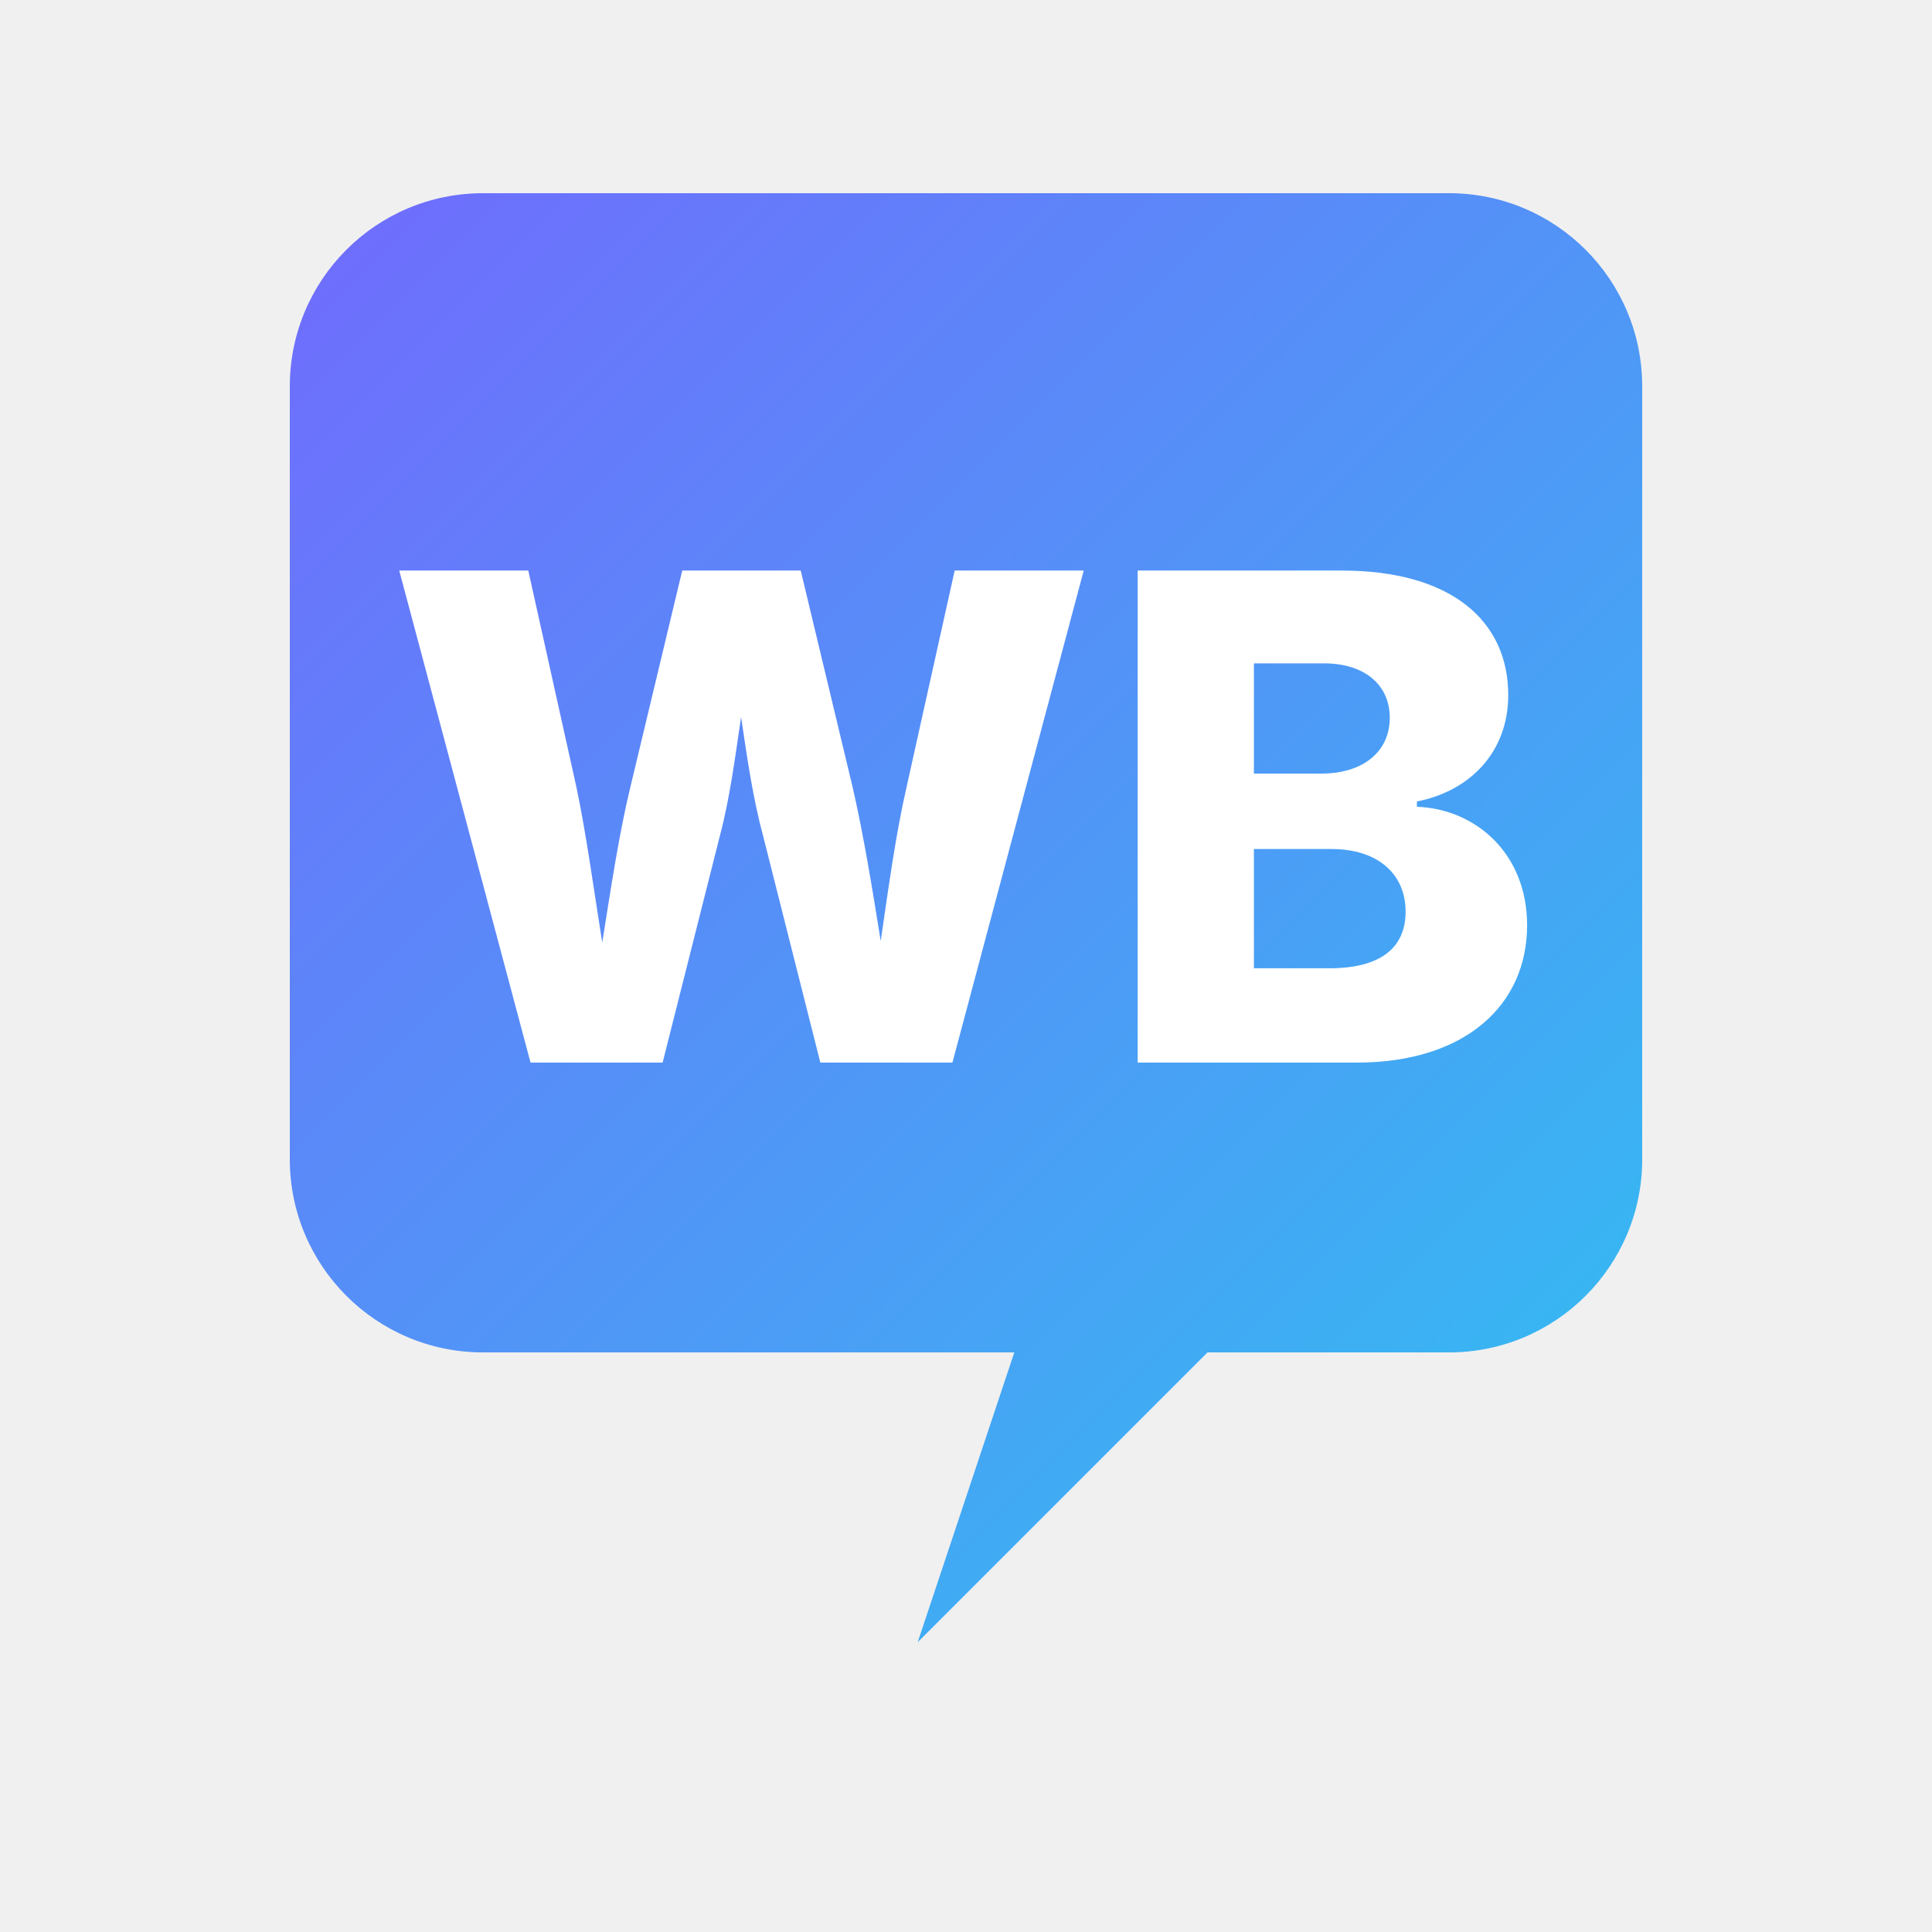
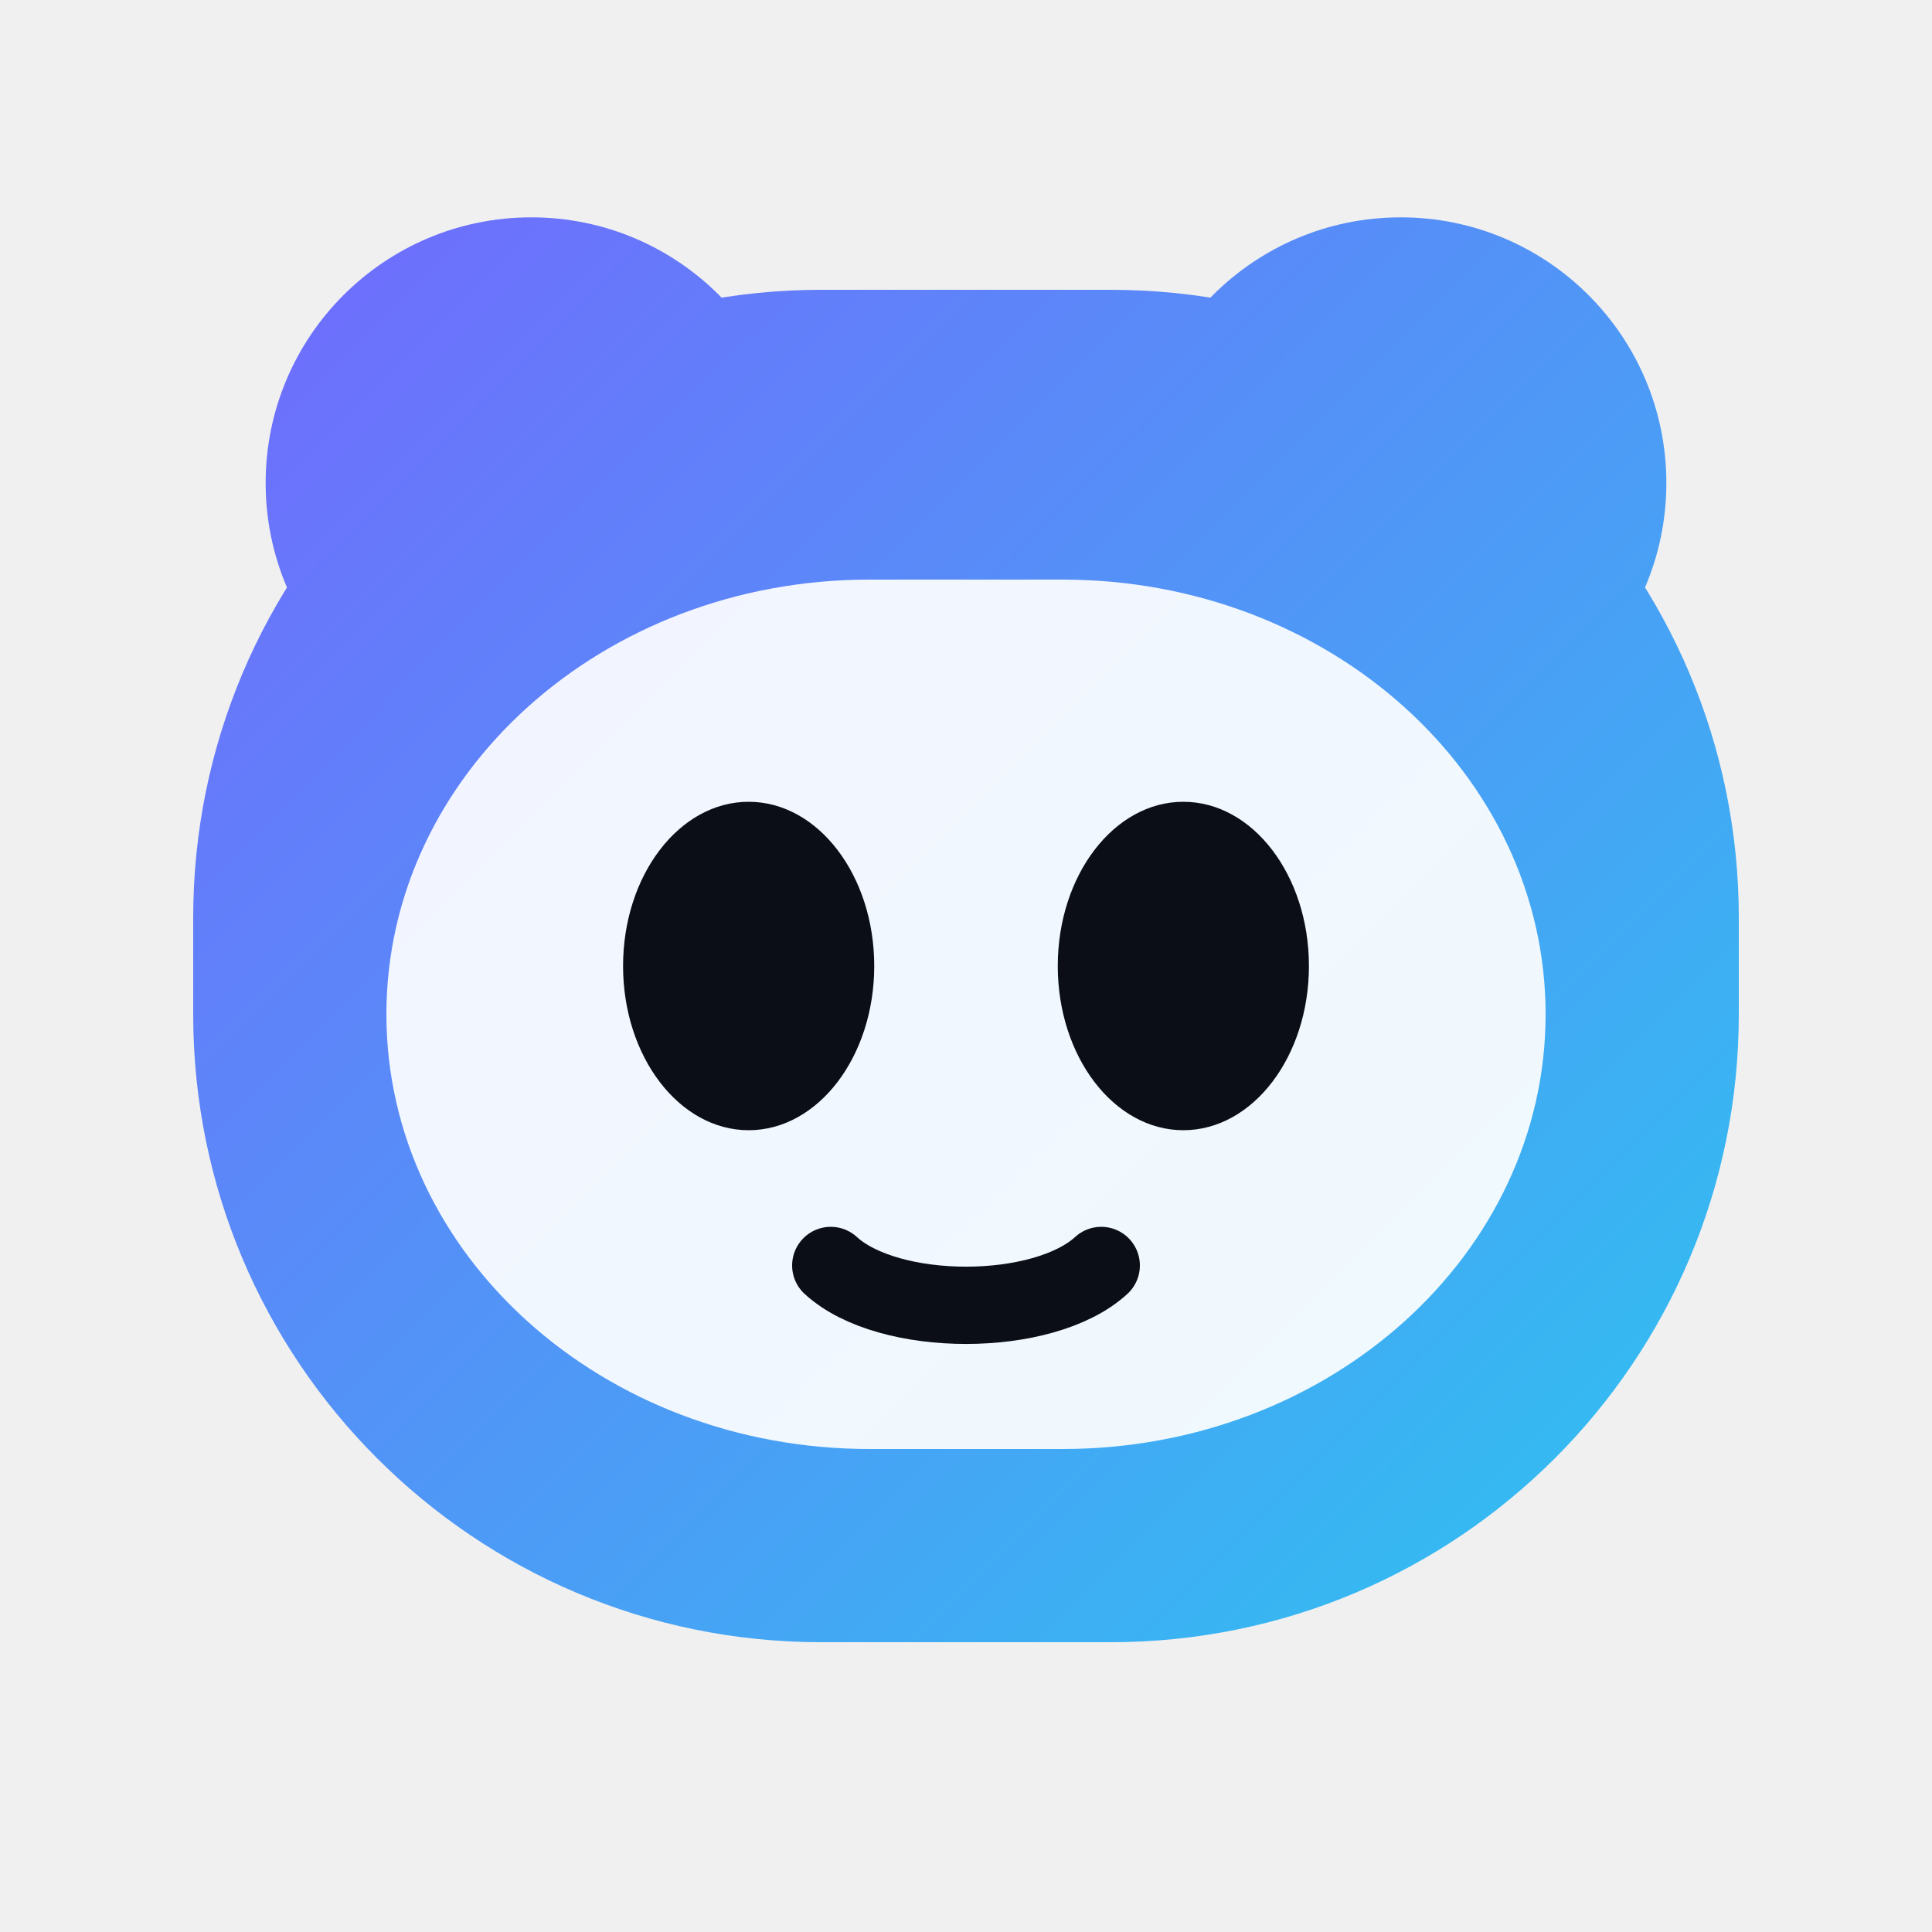
<svg xmlns="http://www.w3.org/2000/svg" viewBox="0 0 40 40" fill="none">
  <defs>
    <linearGradient id="wbskin-logo" x1="0" y1="0" x2="40" y2="40" gradientUnits="userSpaceOnUse">
      <stop offset="0" stop-color="#7c5cff" />
      <stop offset="1" stop-color="#22d3ee" />
    </linearGradient>
  </defs>
-   <path d="M6 8C6 5.79 7.79 4 10 4H30C32.21 4 34 5.79 34 8V24C34 26.21 32.21 28 30 28H25L19 34L21 28H10C7.79 28 6 26.21 6 24V8Z" fill="url(#wbskin-logo)" />
-   <text x="20" y="22" text-anchor="middle" font-family="Inter, Arial, sans-serif" font-weight="800" font-size="14" fill="#fff">WB</text>
+   <rect x="4" y="6" width="32" height="28" rx="13" fill="url(#wbskin-logo)" />
+   <circle cx="11" cy="10" r="5.5" fill="url(#wbskin-logo)" />
+   <circle cx="29" cy="10" r="5.5" fill="url(#wbskin-logo)" />
+   <rect x="8" y="12" width="24" height="18" rx="10" fill="#fff" fill-opacity="0.92" />
+   <ellipse cx="15.5" cy="20" rx="2.6" ry="3.4" fill="#0b0e16" />
+   <ellipse cx="24.5" cy="20" rx="2.6" ry="3.4" fill="#0b0e16" />
+   <path d="M17.2 26.2c1.2 1.1 4.4 1.1 5.6 0" stroke="#0b0e16" stroke-width="1.6" stroke-linecap="round" fill="none" />
</svg>
